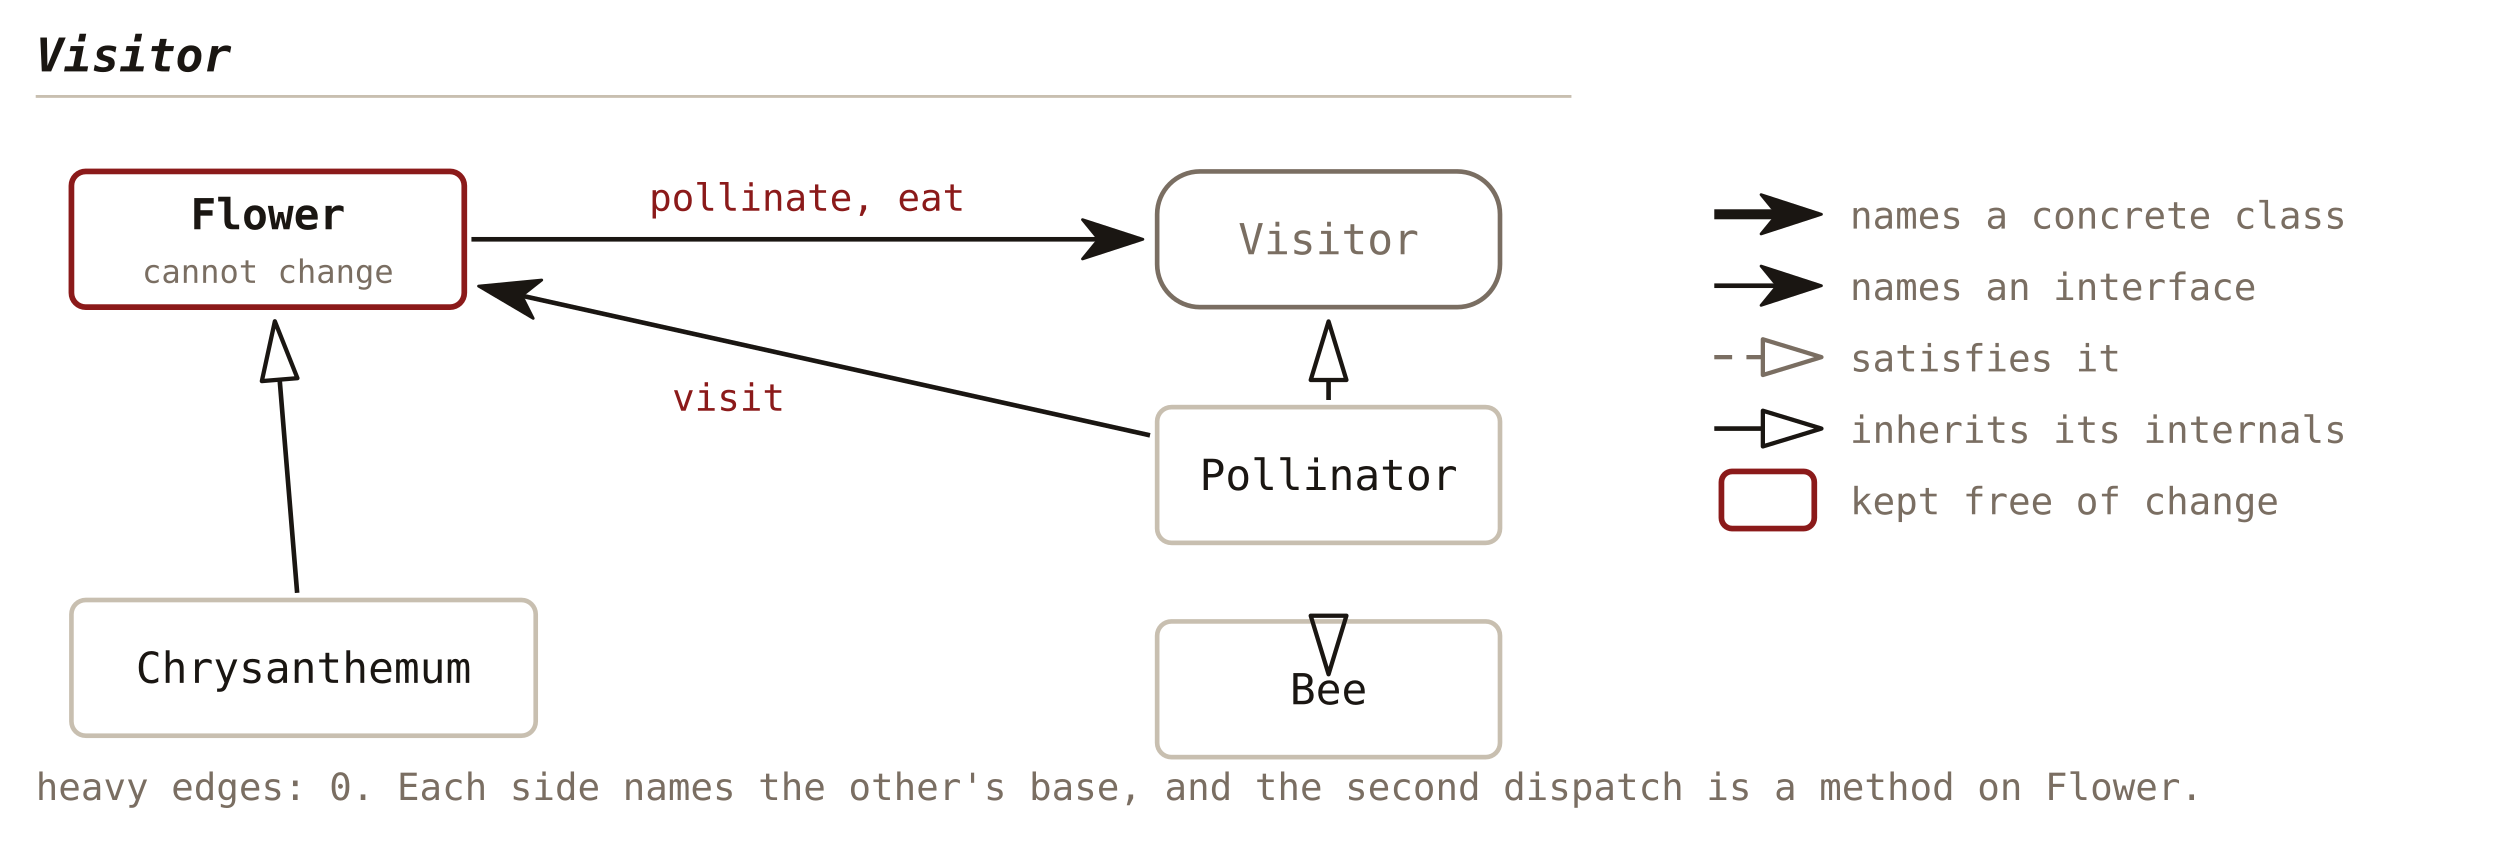
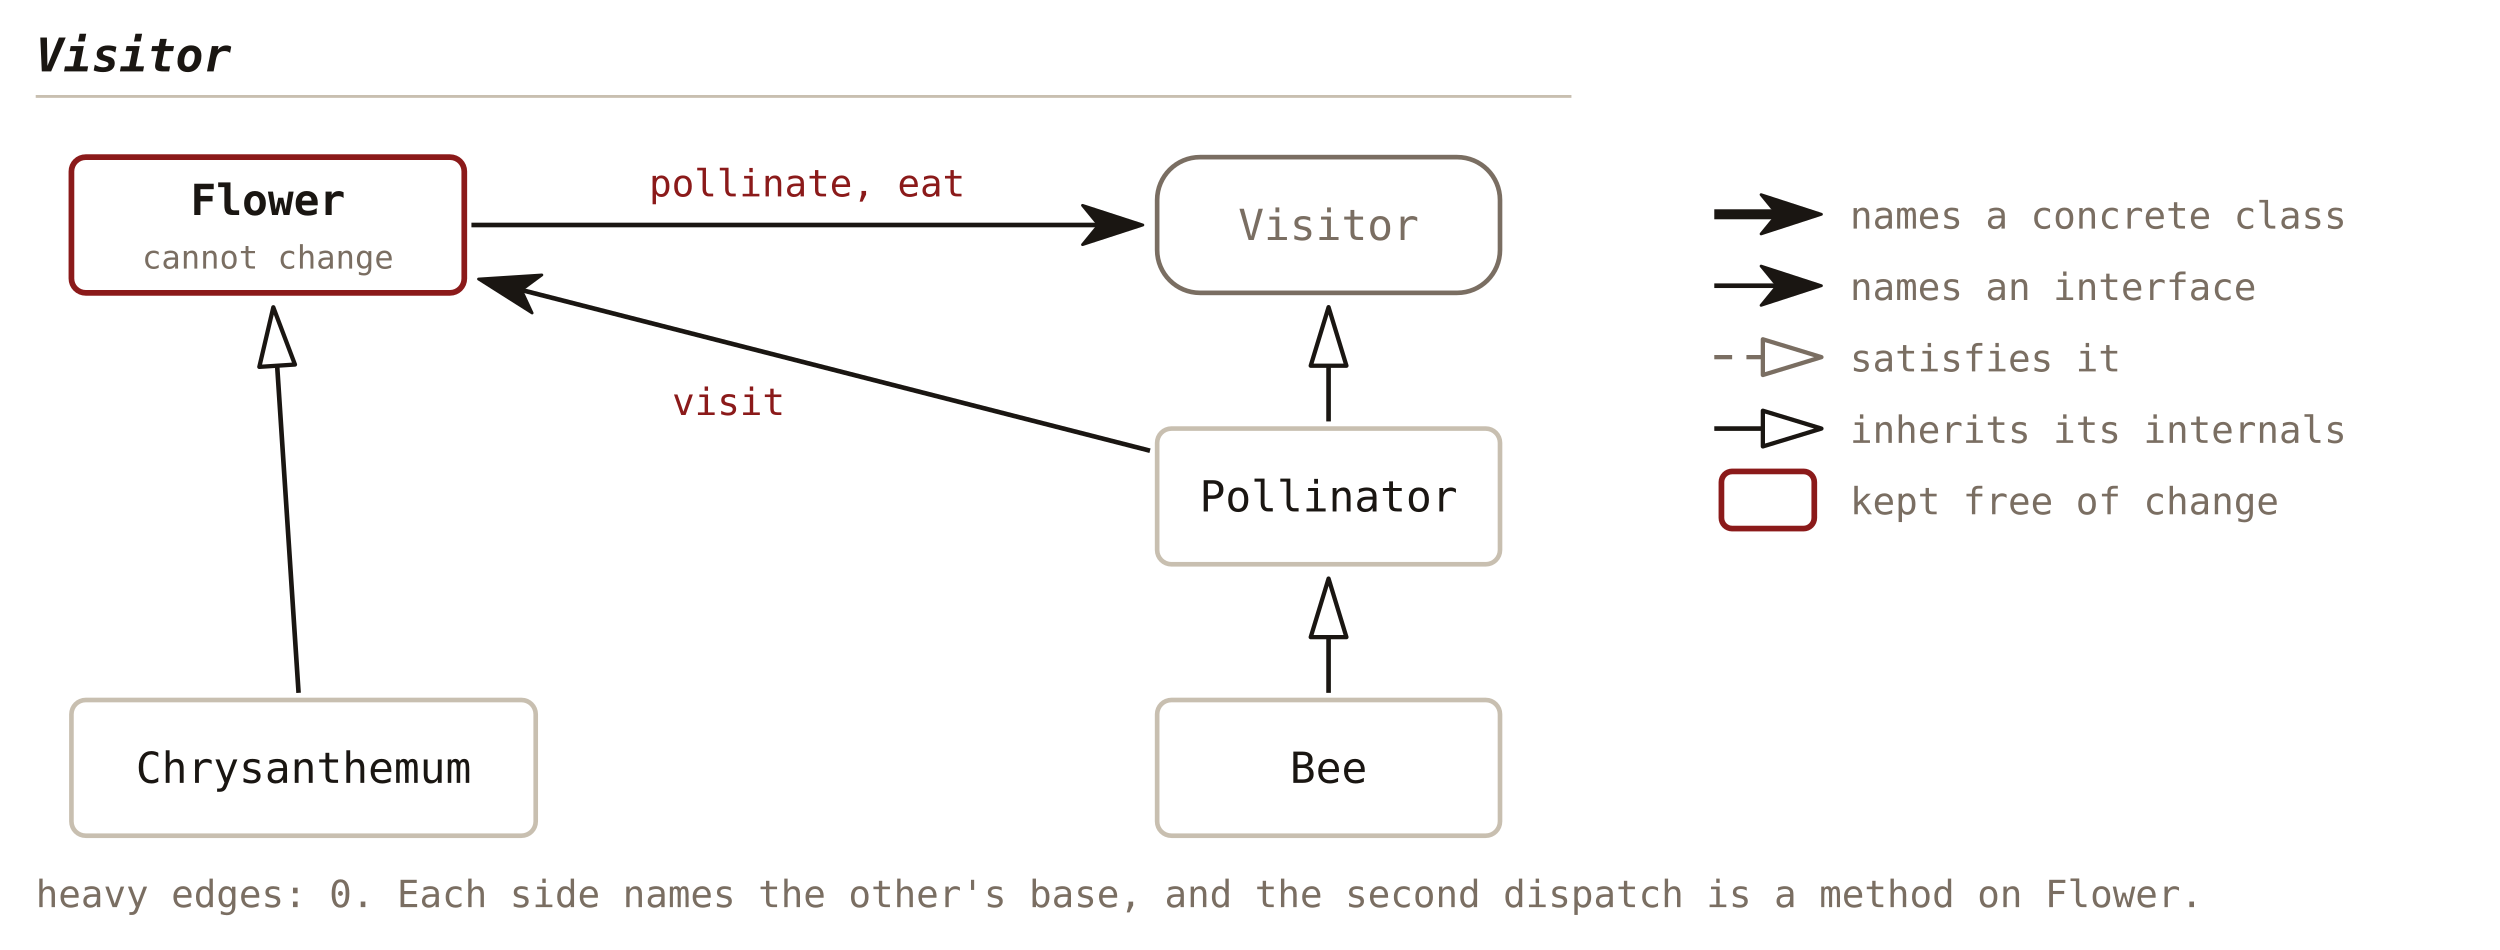
- <svg xmlns="http://www.w3.org/2000/svg" viewBox="0 0 700 236" font-family="'JetBrains Mono', Consolas, monospace">
+ <svg xmlns="http://www.w3.org/2000/svg" viewBox="0 0 700 266" font-family="'JetBrains Mono', Consolas, monospace">
  <defs>
    <marker id="c33-solid" viewBox="0 0 18 12" refX="5" refY="6" markerWidth="18" markerHeight="12" orient="auto" markerUnits="userSpaceOnUse">
      <path d="M0.5,0.5 L17.4,6 L0.5,11.5 L5,6 Z" fill="#1a1612" stroke="#1a1612" stroke-width="0.8" stroke-linejoin="round" />
    </marker>
    <marker id="c33-hollow" viewBox="0 0 18 12" refX="1" refY="6" markerWidth="18" markerHeight="12" orient="auto" markerUnits="userSpaceOnUse">
      <path d="M1,1 L17.4,6 L1,11 Z" fill="none" stroke="#1a1612" stroke-width="1.2" stroke-linejoin="round" />
    </marker>
    <marker id="c33-hollow-muted" viewBox="0 0 18 12" refX="1" refY="6" markerWidth="18" markerHeight="12" orient="auto" markerUnits="userSpaceOnUse">
      <path d="M1,1 L17.4,6 L1,11 Z" fill="none" stroke="#7a6e62" stroke-width="1.2" stroke-linejoin="round" />
    </marker>
  </defs>
  <text x="10" y="20" font-size="13" font-weight="bold" font-style="italic" fill="#1a1612" text-anchor="start">Visitor</text>
  <line x1="10" y1="27" x2="440" y2="27" stroke="#c8bfb0" stroke-width="0.8" />
-   <rect x="20" y="48" width="110" height="38" fill="none" stroke="#8b1a1a" stroke-width="1.6" rx="4" />
-   <text x="75.0" y="64.2" font-size="12" font-weight="bold" fill="#1a1612" text-anchor="middle">Flower</text>
-   <text x="75.0" y="79.2" font-size="9" fill="#7a6e62" text-anchor="middle">cannot change</text>
-   <rect x="324" y="48" width="96" height="38" fill="none" stroke="#7a6e62" stroke-width="1.3" rx="12" />
-   <text x="372.0" y="71.2" font-size="12" fill="#7a6e62" text-anchor="middle">Visitor</text>
-   <rect x="20" y="168" width="130" height="38" fill="none" stroke="#c8bfb0" stroke-width="1.3" rx="4" />
-   <text x="85.0" y="191.2" font-size="12" fill="#1a1612" text-anchor="middle">Chrysanthemum</text>
-   <rect x="324" y="114" width="96" height="38" fill="none" stroke="#c8bfb0" stroke-width="1.3" rx="4" />
-   <text x="372.0" y="137.2" font-size="12" fill="#1a1612" text-anchor="middle">Pollinator</text>
-   <rect x="324" y="174" width="96" height="38" fill="none" stroke="#c8bfb0" stroke-width="1.3" rx="4" />
-   <text x="372.0" y="197.2" font-size="12" fill="#1a1612" text-anchor="middle">Bee</text>
-   <line x1="132.0" y1="67.0" x2="307.6" y2="67.0" stroke="#1a1612" stroke-width="1.3" marker-end="url(#c33-solid)" />
-   <text x="226.0" y="59.0" font-size="10.5" fill="#8b1a1a" text-anchor="middle">pollinate, eat</text>
-   <line x1="322.0" y1="121.9" x2="146.1" y2="82.8" stroke="#1a1612" stroke-width="1.3" marker-end="url(#c33-solid)" />
-   <text x="204.0" y="115.0" font-size="10.5" fill="#8b1a1a" text-anchor="middle">visit</text>
-   <line x1="83.2" y1="166.0" x2="78.3" y2="106.3" stroke="#1a1612" stroke-width="1.3" marker-end="url(#c33-hollow)" />
-   <line x1="372.0" y1="112.0" x2="372.0" y2="106.4" stroke="#1a1612" stroke-width="1.3" marker-end="url(#c33-hollow)" />
-   <line x1="372.0" y1="172.0" x2="372.0" y2="172.4" stroke="#1a1612" stroke-width="1.3" marker-end="url(#c33-hollow)" />
-   <text x="10" y="224" font-size="10.5" fill="#7a6e62" text-anchor="start">heavy edges: 0. Each side names the other's base, and the second dispatch is a method on Flower.</text>
+   <rect x="20" y="44" width="110" height="38" fill="none" stroke="#8b1a1a" stroke-width="1.6" rx="4" />
+   <text x="75.0" y="60.2" font-size="12" font-weight="bold" fill="#1a1612" text-anchor="middle">Flower</text>
+   <text x="75.0" y="75.2" font-size="9" fill="#7a6e62" text-anchor="middle">cannot change</text>
+   <rect x="324" y="44" width="96" height="38" fill="none" stroke="#7a6e62" stroke-width="1.3" rx="12" />
+   <text x="372.0" y="67.2" font-size="12" fill="#7a6e62" text-anchor="middle">Visitor</text>
+   <rect x="20" y="196" width="130" height="38" fill="none" stroke="#c8bfb0" stroke-width="1.3" rx="4" />
+   <text x="85.0" y="219.2" font-size="12" fill="#1a1612" text-anchor="middle">Chrysanthemum</text>
+   <rect x="324" y="120" width="96" height="38" fill="none" stroke="#c8bfb0" stroke-width="1.3" rx="4" />
+   <text x="372.0" y="143.2" font-size="12" fill="#1a1612" text-anchor="middle">Pollinator</text>
+   <rect x="324" y="196" width="96" height="38" fill="none" stroke="#c8bfb0" stroke-width="1.3" rx="4" />
+   <text x="372.0" y="219.2" font-size="12" fill="#1a1612" text-anchor="middle">Bee</text>
+   <line x1="132.0" y1="63.0" x2="307.6" y2="63.0" stroke="#1a1612" stroke-width="1.3" marker-end="url(#c33-solid)" />
+   <text x="226.0" y="55.0" font-size="10.5" fill="#8b1a1a" text-anchor="middle">pollinate, eat</text>
+   <line x1="322.0" y1="126.2" x2="146.0" y2="81.2" stroke="#1a1612" stroke-width="1.3" marker-end="url(#c33-solid)" />
+   <text x="204.0" y="116.2" font-size="10.5" fill="#8b1a1a" text-anchor="middle">visit</text>
+   <line x1="83.6" y1="194.0" x2="77.6" y2="102.4" stroke="#1a1612" stroke-width="1.3" marker-end="url(#c33-hollow)" />
+   <line x1="372.0" y1="118.0" x2="372.0" y2="102.4" stroke="#1a1612" stroke-width="1.3" marker-end="url(#c33-hollow)" />
+   <line x1="372.0" y1="194.0" x2="372.0" y2="178.4" stroke="#1a1612" stroke-width="1.3" marker-end="url(#c33-hollow)" />
+   <text x="10" y="254" font-size="10.5" fill="#7a6e62" text-anchor="start">heavy edges: 0. Each side names the other's base, and the second dispatch is a method on Flower.</text>
  <line x1="480" y1="60" x2="497.6" y2="60" stroke="#1a1612" stroke-width="2.8" marker-end="url(#c33-solid)" />
  <text x="518" y="64" font-size="10.5" fill="#7a6e62" text-anchor="start">names a concrete class</text>
  <line x1="480" y1="80" x2="497.6" y2="80" stroke="#1a1612" stroke-width="1.3" marker-end="url(#c33-solid)" />
  <text x="518" y="84" font-size="10.5" fill="#7a6e62" text-anchor="start">names an interface</text>
  <line x1="480" y1="100" x2="493.6" y2="100" stroke="#7a6e62" stroke-width="1.2" stroke-dasharray="5,4" marker-end="url(#c33-hollow-muted)" />
  <text x="518" y="104" font-size="10.5" fill="#7a6e62" text-anchor="start">satisfies it</text>
  <line x1="480" y1="120" x2="493.6" y2="120" stroke="#1a1612" stroke-width="1.3" marker-end="url(#c33-hollow)" />
  <text x="518" y="124" font-size="10.5" fill="#7a6e62" text-anchor="start">inherits its internals</text>
  <rect x="482" y="132" width="26" height="16" fill="none" stroke="#8b1a1a" stroke-width="1.6" rx="3" />
  <text x="518" y="144" font-size="10.5" fill="#7a6e62" text-anchor="start">kept free of change</text>
</svg>
